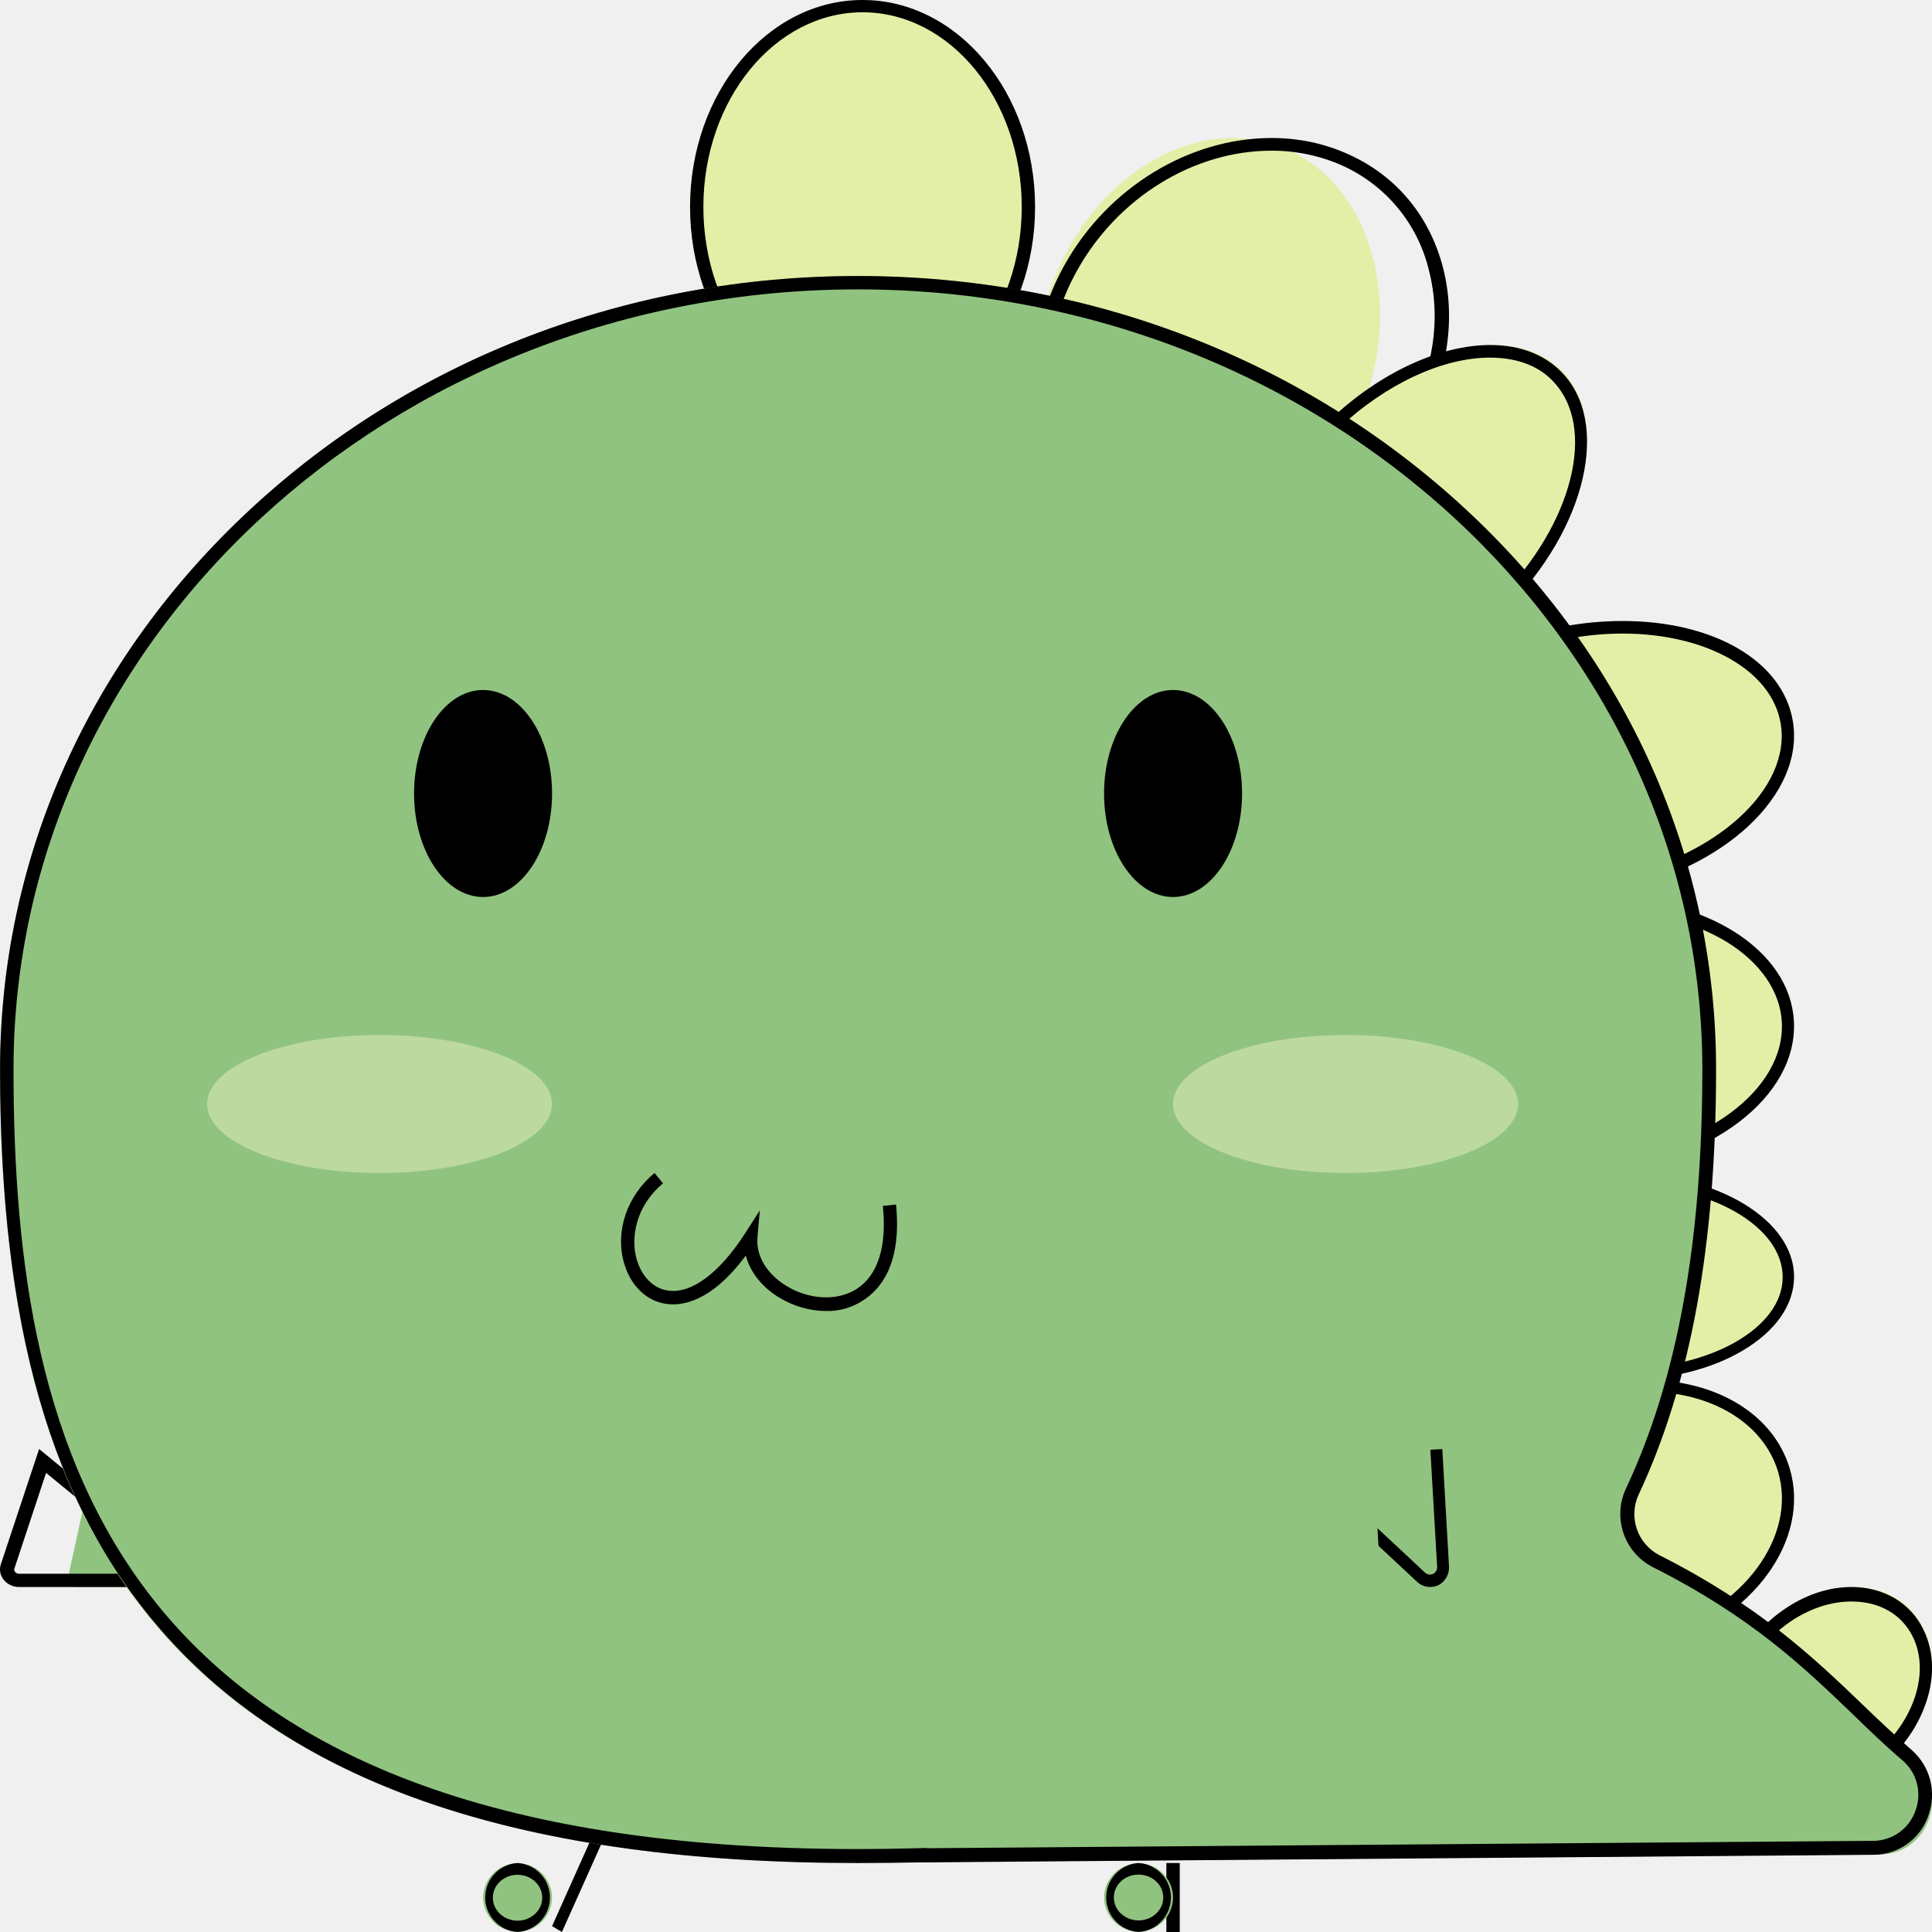
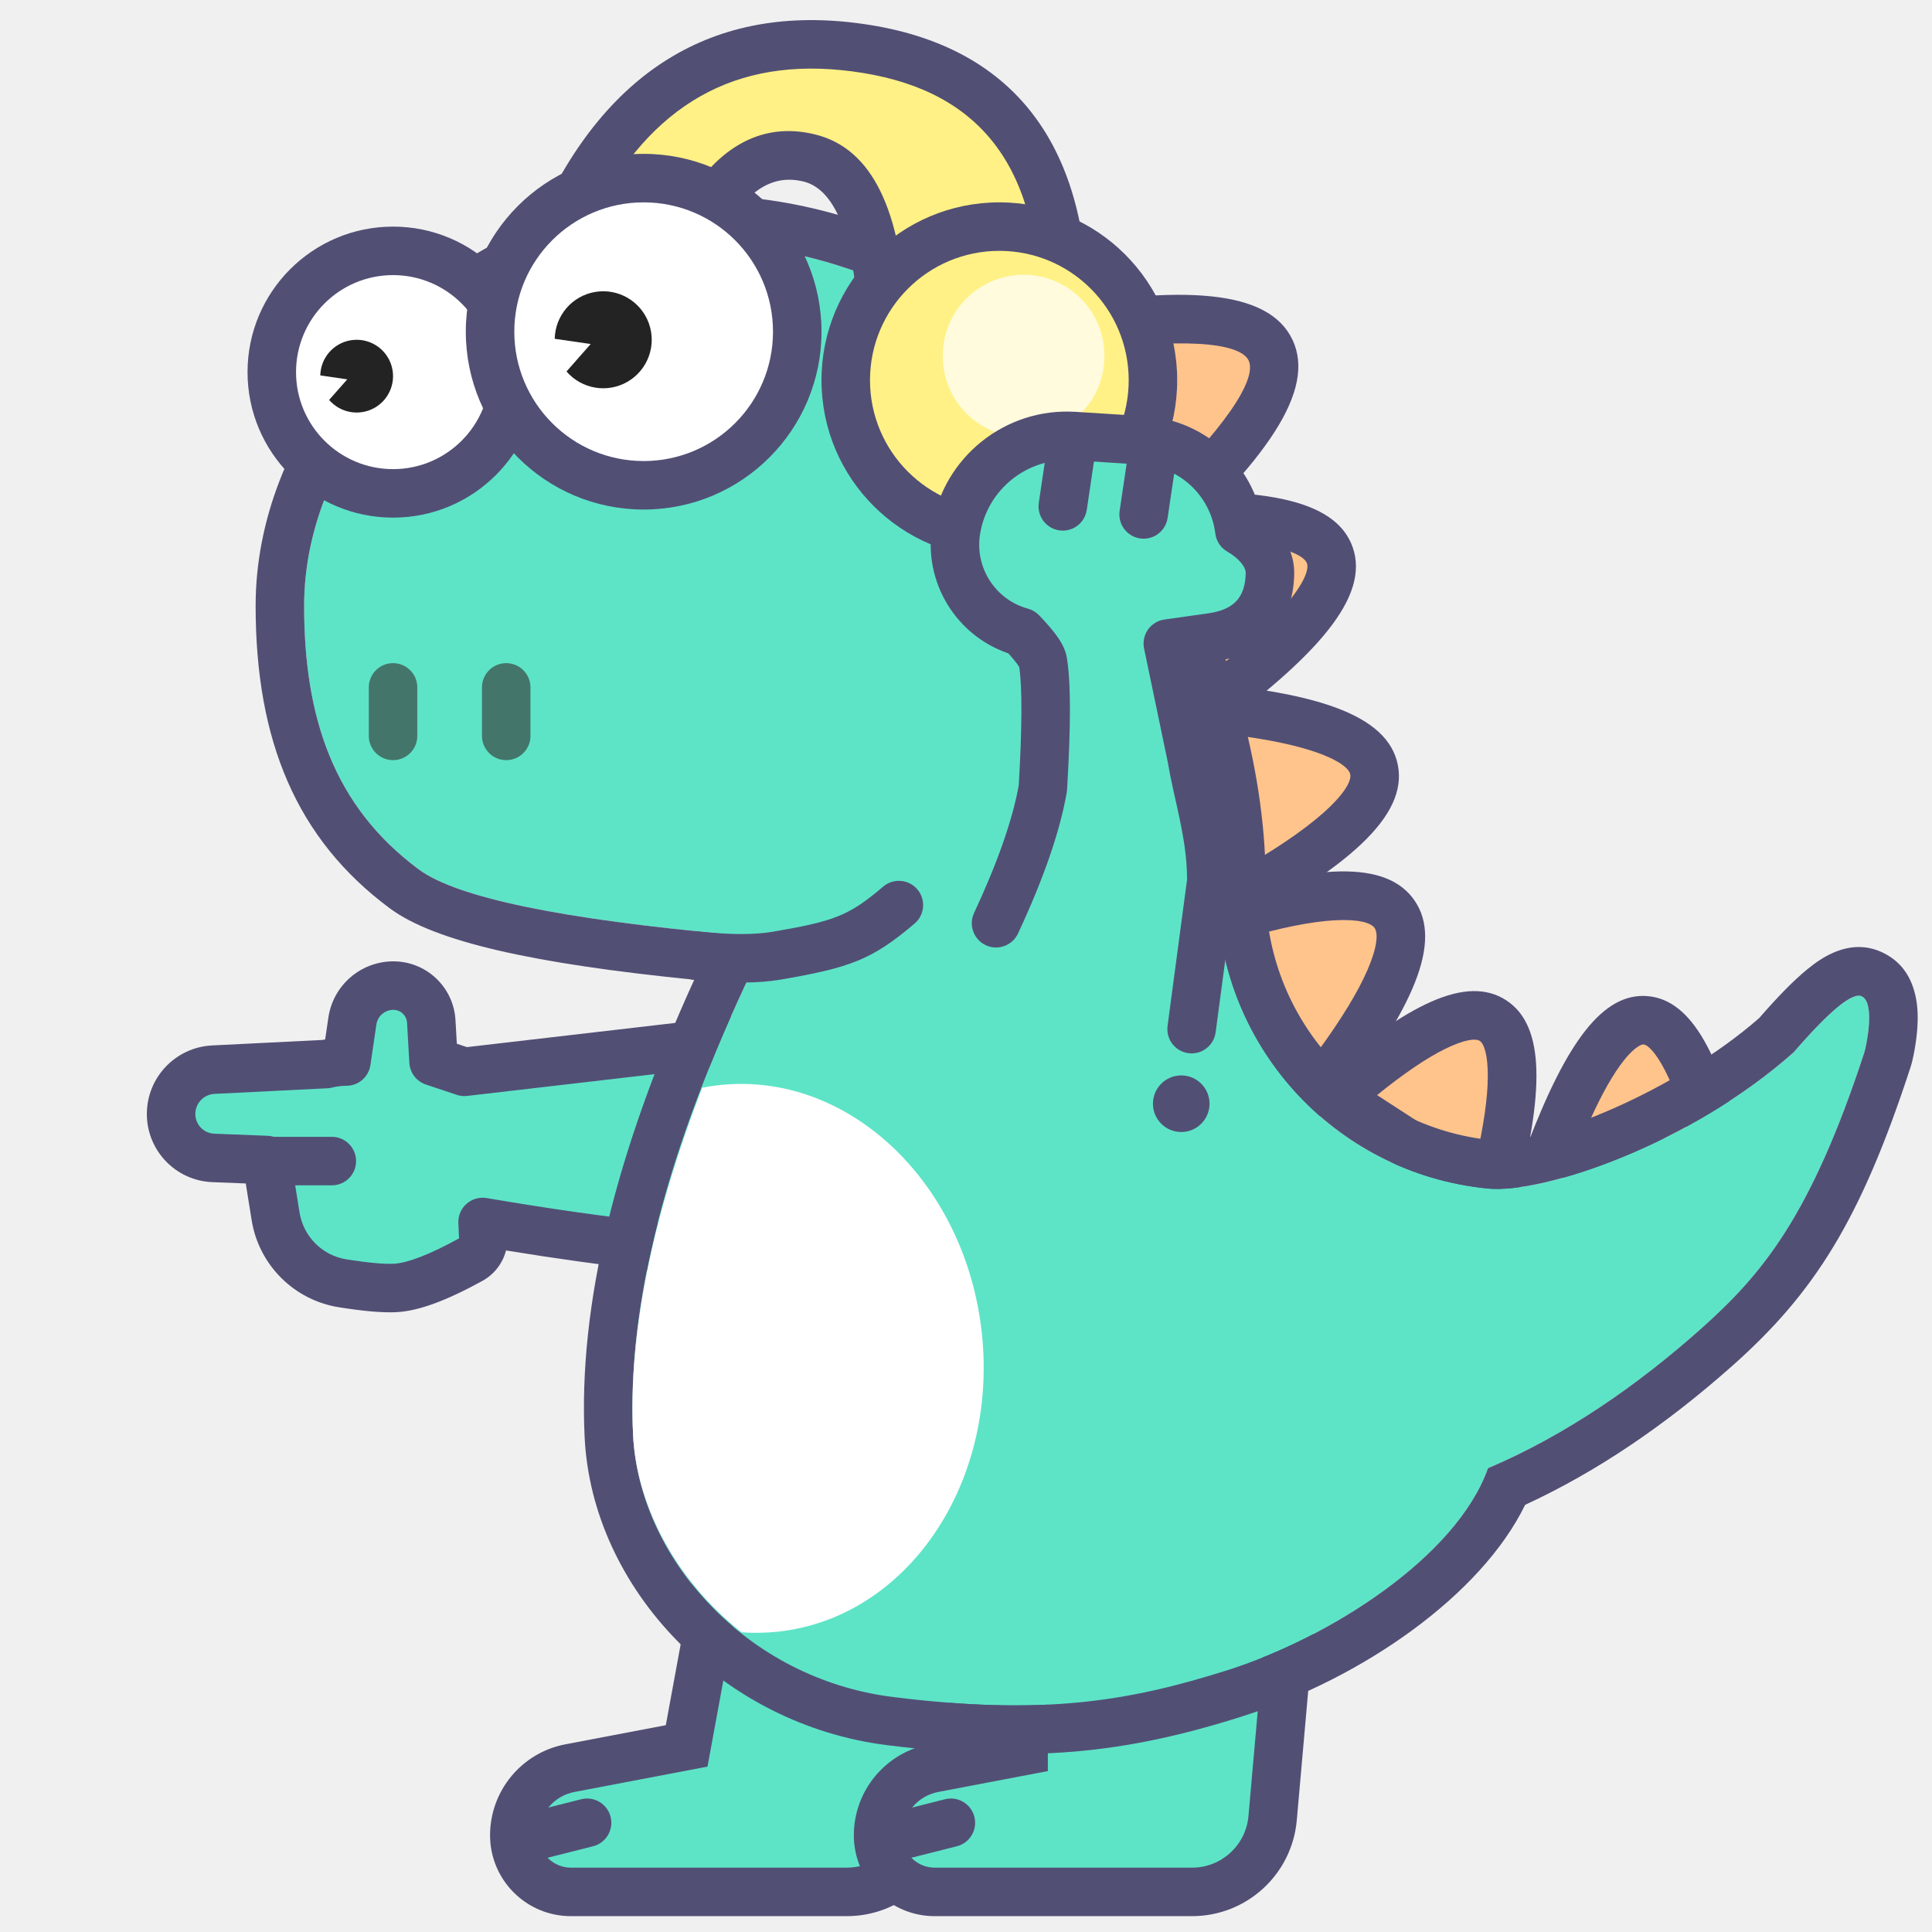
- <svg xmlns="http://www.w3.org/2000/svg" t="1776097872046" class="icon" viewBox="0 0 1024 1024" version="1.1" p-id="12837" width="200" height="200">
-   <path d="M365.745 109.714c0 60.599 40.96 109.714 91.429 109.714S548.603 170.313 548.603 109.714s-40.96-109.714-91.429-109.714S365.745 49.115 365.745 109.714z" fill="#E3EFA7" p-id="12838" />
-   <path d="M457.174 219.429C406.705 219.429 365.745 170.24 365.745 109.714s40.96-109.714 91.429-109.714S548.603 49.189 548.603 109.714s-40.96 109.714-91.429 109.714z m0-212.919c-46.482 0-84.37 46.336-84.37 103.205 0 56.869 37.888 103.205 84.37 103.205S541.544 166.583 541.544 109.714c0-56.869-37.888-103.205-84.37-103.205z" fill="#000000" p-id="12839" />
-   <path d="M561.915 140.288c-26.222 55.808-12.544 120.137 30.61 143.653 43.154 23.515 99.365-2.67 125.623-58.514 26.222-55.808 12.544-120.137-30.61-143.653-43.154-23.515-99.365 2.67-125.623 58.514z" fill="#E3EFA7" p-id="12840" />
-   <path d="M642.555 292.571c-14.629 0-28.379-2.962-41.07-8.777-51.675-23.515-68.389-88.137-37.047-143.726C587.295 99.365 630.303 73.143 673.933 73.143c14.629 0 28.379 2.962 41.07 8.777 25.234 11.41 42.862 32.805 49.883 60.16 6.875 27.063 2.377 56.795-12.69 83.749C729.192 266.277 686.184 292.571 642.555 292.571z m31.232-212.699c-40.96 0-81.262 24.759-102.766 63.269-29.44 52.37-14.19 112.823 33.755 134.766 11.63 5.23 24.32 7.936 37.778 7.936 40.96 0 81.262-24.759 102.766-63.269 14.336-25.454 18.651-53.577 12.069-79.177a81.737 81.737 0 0 0-45.824-55.589 91.282 91.282 0 0 0-37.778-7.936z" fill="#000000" p-id="12841" />
-   <path d="M705.86 222.72c-44.288 41.691-60.526 98.597-36.315 127.049 24.247 28.489 79.799 17.774 124.087-23.918 44.288-41.691 60.526-98.597 36.315-127.049-24.247-28.489-79.799-17.774-124.087 23.918z" fill="#E3EFA7" p-id="12842" />
-   <path d="M709.736 365.714c-16.823 0-30.537-5.742-39.717-16.457-12.069-14.153-14.885-35.401-8.046-59.611 6.766-23.662 22.199-47.726 43.337-67.474C731.387 197.559 763.094 182.857 789.864 182.857c16.823 0 30.537 5.742 39.717 16.457 24.576 28.709 8.777 85.797-35.255 127.269C768.031 350.976 736.507 365.714 709.736 365.714z m79.982-176.165c-25.344 0-55.259 14.043-80.347 37.559-20.261 18.981-34.889 41.947-41.399 64.402-6.217 21.943-3.95 40.923 6.619 53.358 8.046 9.362 20.114 14.263 35.035 14.263 25.344 0 55.259-14.007 80.347-37.522 41.399-38.912 56.942-91.685 34.743-117.76-7.863-9.509-19.968-14.299-34.999-14.299z" fill="#000000" p-id="12843" />
-   <path d="M829.179 332.142c-60.233 11.41-103.68 52.078-97.061 90.807 6.656 38.766 60.855 60.891 121.051 49.481 60.233-11.41 103.68-52.078 97.061-90.807-6.656-38.766-60.855-60.891-121.051-49.481z" fill="#E3EFA7" p-id="12844" />
-   <path d="M822.413 475.429c-48.494 0-84.846-21.248-90.258-52.846-6.729-38.839 36.608-79.397 96.841-90.587A172.251 172.251 0 0 1 859.935 329.143c48.494 0 84.846 21.248 90.258 52.846 6.729 38.839-36.608 79.397-96.841 90.587a170.057 170.057 0 0 1-30.939 2.853z m37.522-139.63c-9.728 0-19.895 0.987-29.769 2.889-56.503 10.459-97.646 47.653-91.429 82.651 4.864 27.794 39.278 47.287 83.785 47.287 9.765 0 19.895-0.951 29.769-2.853 56.539-10.496 97.646-47.689 91.429-82.688-4.864-27.794-39.387-47.287-83.749-47.287z" fill="#000000" p-id="12845" />
-   <path d="M836.785 475.831c-60.526 4.315-107.666 40.338-105.253 80.494 2.45 40.192 53.467 69.266 114.03 64.987 60.526-4.315 107.666-40.338 105.253-80.494-2.45-40.192-53.467-69.266-114.03-64.987z" fill="#E3EFA7" p-id="12846" />
-   <path d="M834.006 621.714c-56.064 0-100.206-28.233-102.437-65.463-2.487-40.229 44.654-76.251 105.179-80.421 3.913-0.256 7.826-0.402 11.593-0.402 56.064 0 100.206 28.233 102.437 65.463 2.487 40.229-44.654 76.251-105.179 80.421-3.767 0.256-7.68 0.402-11.593 0.402z m14.336-139.337c-3.657 0-7.424 0.146-11.227 0.439-56.832 3.877-101.266 36.681-99.035 72.997 1.061 15.982 11.227 30.866 28.745 41.691 17.92 11.154 41.691 17.262 67.291 17.262 3.657 0 7.461-0.146 11.227-0.439 56.832-3.877 101.303-36.681 99.035-72.997-1.024-15.982-11.227-30.866-28.745-41.838-17.92-10.971-41.801-17.115-67.291-17.115z" fill="#000000" p-id="12847" />
-   <path d="M859.716 621.714c-50.469-0.219-91.538 24.137-91.685 54.455-0.146 30.281 40.667 55.04 91.173 55.259 50.469 0.219 91.538-24.137 91.685-54.455 0.146-30.281-40.667-55.04-91.173-55.259z" fill="#E3EFA7" p-id="12848" />
-   <path d="M859.972 731.429h-0.622c-24.137-0.11-46.994-5.778-64.073-15.872-17.554-10.459-27.246-24.43-27.246-39.351 0.11-14.775 9.801-28.635 27.392-38.985 17.079-9.984 39.68-15.506 63.634-15.506h0.658c50.469 0.256 91.429 25.015 91.173 55.223-0.11 14.775-9.801 28.635-27.392 38.985-16.823 9.984-39.424 15.506-63.525 15.506z m-0.731-103.57c-46.629 0-84.663 21.76-84.809 48.457 0 12.8 8.558 24.905 24.247 34.194 16.201 9.618 37.815 14.921 60.782 14.994h0.622c46.592 0 84.663-21.76 84.773-48.457 0.146-26.953-38.034-48.969-85.029-49.189h-0.622z" fill="#000000" p-id="12849" />
-   <path d="M839.126 736.439c-49.189 14.702-80.018 57.088-68.754 94.72 11.191 37.632 60.197 56.21 109.422 41.545 49.189-14.702 80.018-57.088 68.754-94.72-11.191-37.632-60.197-56.21-109.422-41.545z" fill="#E3EFA7" p-id="12850" />
-   <path d="M846.513 877.714c-37.632 0-67.584-18.322-76.142-46.811-11.337-37.669 19.383-80.018 68.498-94.537 11.081-3.291 22.309-4.937 33.536-4.937 37.632 0 67.584 18.322 76.142 46.811 11.337 37.669-19.383 80.018-68.498 94.537a123.063 123.063 0 0 1-33.536 4.937z m25.893-140.069c-10.606 0-21.175 1.463-31.634 4.645-45.787 13.531-74.459 52.48-64.256 86.747 7.79 25.673 35.182 42.35 69.998 42.35 10.606 0 21.175-1.499 31.634-4.681 45.787-13.531 74.459-52.48 64.256-86.711-7.79-25.673-35.182-42.386-69.998-42.386z" fill="#000000" p-id="12851" />
-   <path d="M947.926 851.895c-27.941 17.993-41.033 52.37-29.294 76.727 11.703 24.357 43.886 29.513 71.79 11.483 27.941-17.993 41.033-52.37 29.294-76.727-11.703-24.357-43.886-29.513-71.79-11.483z" fill="#E3EFA7" p-id="12852" />
-   <path d="M956.923 950.857c-17.042 0-31.342-8.411-38.181-22.674-11.922-24.503 1.061-58.77 28.891-76.507 10.752-6.949 22.418-10.533 33.682-10.533 17.079 0 31.378 8.411 38.181 22.674 5.925 12.069 6.034 26.77 0.366 41.326-5.486 14.299-15.835 26.77-29.074 35.328a63.927 63.927 0 0 1-33.865 10.386z m24.393-102.034c-10.24 0-20.699 3.291-30.537 9.435-24.686 15.799-36.498 45.568-26.258 66.304 5.778 11.849 17.701 18.798 32.549 18.798 10.24 0 20.736-3.291 30.574-9.509 12.069-7.643 21.358-18.907 26.331-31.707 4.754-12.288 4.754-24.613-0.11-34.56-5.888-11.995-17.701-18.761-32.549-18.761z" fill="#000000" p-id="12853" />
-   <path d="M50.975 768l-14.153 64.512c-0.951 4.389 1.39 8.631 4.571 8.631H109.745l-58.77-73.143z" fill="#90C380" p-id="12854" />
-   <path d="M109.745 841.143H10.161a10.277 10.277 0 0 1-8.155-3.803 8.558 8.558 0 0 1-1.536-8.302L20.731 768 109.745 841.143zM24.424 780.654l-16.713 50.469a1.829 1.829 0 0 0 0.293 2.011 2.706 2.706 0 0 0 2.011 0.987h79.47L24.424 780.654zM323.944 950.857l5.23 3.109L297.832 1024 292.603 1020.891z" fill="#000000" p-id="12855" />
-   <path d="M1014.267 933.339c-36.059-31.122-63.195-67.95-133.705-103.607a28.197 28.197 0 0 1-12.8-37.12c30.61-65.207 41.07-142.665 41.07-225.829C908.831 334.555 705.494 146.286 454.504 146.286S0.031 334.702 0.031 566.93C0.031 799.159 75.588 987.429 454.358 987.429c10.789 0 21.394-0.146 31.744-0.439l510.354-4.096c25.6 0 37.339-32.585 17.81-49.554z" fill="#90C380" p-id="12856" />
-   <path d="M454.651 987.429c-176.128 0-296.887-40.302-369.189-123.319C27.094 797.257 0.031 702.83 0.031 566.857c0-112.457 47.36-218.112 133.339-297.545C219.204 189.915 333.307 146.286 454.797 146.286s235.593 43.776 321.426 123.026c85.979 79.433 133.339 185.051 133.339 297.545 0 92.599-13.422 166.4-41.07 225.353a24.539 24.539 0 0 0 10.971 32.037c53.029 26.807 82.139 54.638 107.813 79.287 8.704 8.411 16.969 16.201 25.819 23.881 9.984 8.704 13.531 22.309 8.96 34.926a30.757 30.757 0 0 1-29.074 20.736l-506.953 4.059c-10.715 0.146-21.248 0.293-31.378 0.293z m0-834.048C207.793 153.381 7.163 338.761 7.163 566.711c0 204.361 53.175 413.33 447.488 413.33 10.24 0 20.846-0.146 31.378-0.439l5.12-0.146v0.146l501.541-3.913a23.771 23.771 0 0 0 22.528-15.945 23.991 23.991 0 0 0-6.949-26.807c-9.033-7.68-17.298-15.653-26.112-24.21-26.551-25.49-53.906-51.749-106.13-78.117a31.671 31.671 0 0 1-14.263-41.582c27.246-57.966 40.521-130.706 40.521-222.318-0.146-227.84-200.923-413.33-447.634-413.33z" fill="#000000" p-id="12857" />
-   <path d="M219.46 420.571c0 30.281 16.384 54.857 36.571 54.857s36.571-24.576 36.571-54.857S276.219 365.714 256.031 365.714s-36.571 24.576-36.571 54.857zM585.174 420.571c0 30.281 16.384 54.857 36.571 54.857s36.571-24.576 36.571-54.857-16.384-54.857-36.571-54.857-36.571 24.576-36.571 54.857z" fill="#000000" p-id="12858" />
-   <path d="M109.745 585.143c0 20.187 40.96 36.571 91.429 36.571S292.603 605.33 292.603 585.143s-40.96-36.571-91.429-36.571-91.429 16.384-91.429 36.571zM621.745 585.143c0 20.187 40.96 36.571 91.429 36.571s91.429-16.384 91.429-36.571-40.96-36.571-91.429-36.571-91.429 16.384-91.429 36.571z" fill="#BCD9A1" p-id="12859" />
-   <path d="M757.864 841.143a10.021 10.021 0 0 1-6.693-2.67L694.888 785.957l4.169-4.937 56.283 52.553c1.755 1.573 3.657 0.914 4.169 0.658a3.986 3.986 0 0 0 2.194-3.877l-3.584-61.952 6.327-0.402 3.547 61.989a10.606 10.606 0 0 1-5.669 10.24 12.617 12.617 0 0 1-4.462 0.914zM618.198 987.429h7.095v36.571h-7.095z" fill="#000000" p-id="12860" />
-   <path d="M381.361 621.714c-38.766 32.987 1.573 101.961 46.19 30.245-3.182 37.925 76.91 60.233 69.595-16.018l163.255 149.211 58.953 54.016c4.901 4.535 12.471 0.731 12.069-5.998l-3.694-63.781" fill="#90C380" p-id="12861" />
-   <path d="M437.791 694.857c-8.302 0-16.969-2.377-24.869-7.168-9.216-5.632-15.36-13.531-17.627-22.235-18.359 24.869-34.231 26.88-42.35 25.6-10.533-1.536-19.054-9.984-22.309-22.089-4.608-16.713 1.829-35.291 16.274-47.25l4.498 5.486c-14.994 12.507-16.969 29.403-14.043 39.936 2.67 9.435 8.85 15.762 16.713 16.896 12.434 1.829 27.319-9.289 40.96-30.537l7.68-11.959-1.243 14.226c-0.841 9.838 4.901 19.383 15.25 25.746 12.069 7.424 26.953 8.155 37.047 1.829 11.483-7.205 16.384-22.528 14.153-44.178l6.985-0.731c3.109 30.976-7.826 44.763-17.518 50.834a33.792 33.792 0 0 1-19.602 5.595z" fill="#000000" p-id="12862" />
-   <path d="M256.031 1005.714a18.286 18.286 0 0 0 36.571 0 18.286 18.286 0 0 0-36.571 0z" fill="#90C380" p-id="12863" />
-   <path d="M274.317 1024a18.322 18.322 0 0 1 0-36.571 18.322 18.322 0 0 1 0 36.571z m0-30.318c-7.278 0-13.093 5.413-13.093 12.142 0 6.766 5.925 12.178 13.093 12.178 7.168 0 13.093-5.413 13.093-12.178 0-6.729-5.925-12.142-13.093-12.142z" fill="#000000" p-id="12864" />
-   <path d="M585.174 1005.714a18.286 18.286 0 0 0 36.571 0 18.286 18.286 0 0 0-36.571 0z" fill="#90C380" p-id="12865" />
-   <path d="M603.46 1024a18.322 18.322 0 0 1 0-36.571 18.322 18.322 0 0 1 0 36.571z m0-30.427c-7.278 0-13.093 5.376-13.093 12.142 0 6.766 5.925 12.142 13.093 12.142 7.168 0 13.093-5.376 13.093-12.142 0-6.766-5.925-12.142-13.093-12.142z" fill="#000000" p-id="12866" />
+ <svg xmlns="http://www.w3.org/2000/svg" t="1776139107227" class="icon" viewBox="0 0 1024 1024" version="1.1" p-id="13584" width="200" height="200">
+   <path d="M393.007 865.146c-36.45-28.887-55.748-68.996-57.462-104.709-2.537-52.877 9.679-114.191 36.647-183.945a106.68 106.68 0 0 1 9.435-1.414c68.25-7.177 130.395 51.874 138.806 131.891 8.407 80.016-40.1 150.696-108.346 157.869a107.357 107.357 0 0 1-19.08 0.308z" fill="#FFFFFF" p-id="13585" />
+   <path d="M405.433 1002.748h43.451a42.847 42.847 0 0 0 39.967-27.4l61.099-158.083c0.866-2.232 1.538-4.542 2.018-6.89 4.726-23.184-10.24-45.812-33.429-50.538l-76.888-15.678-0.81-0.154c-23.274-4.276-45.61 11.123-49.886 34.393l-27.011 146.964-61.888 11.787A36.248 36.248 0 0 0 272.595 972.755a29.993 29.993 0 0 0 29.993 29.993h102.845z" fill="#5DE4C7" p-id="13586" />
+   <path d="M352.89 914.385l25.421-138.305c5.561-30.258 34.594-50.276 64.853-44.715l1.054 0.201 76.893 15.673c30.143 6.144 49.599 35.558 43.459 65.701a56.63 56.63 0 0 1-2.622 8.959l-61.108 158.087A55.714 55.714 0 0 1 448.884 1015.602H302.588c-23.664 0-42.847-19.187-42.847-42.847 0-23.574 16.753-43.824 39.912-48.232l53.237-10.138zM448.884 989.894a29.984 29.984 0 0 0 27.975-19.182l61.104-158.083a29.993 29.993 0 0 0-21.985-40.203l-76.893-15.665c-16.86-3.106-32.491 7.674-35.49 23.964l-28.6 155.619-70.53 13.432A23.394 23.394 0 0 0 285.449 972.755a17.139 17.139 0 0 0 17.139 17.139h146.296z" fill="#524F75" p-id="13587" />
+   <path d="M288.02 985.215l26.299-6.646a12.854 12.854 0 0 0-6.303-24.928l-26.299 6.65a12.854 12.854 0 1 0 6.303 24.924z" fill="#524F75" p-id="13588" />
+   <path d="M593.945 1002.748h37.894a42.847 42.847 0 0 0 42.68-39.08l9.015-102.155a42.898 42.898 0 0 0-2.511-18.66c-8.227-22.186-32.881-33.502-55.067-25.28l-55.478 20.566a42.842 42.842 0 0 0-27.949 40.173v49.758l-47.663 9.079A36.248 36.248 0 0 0 465.405 972.755a29.993 29.993 0 0 0 29.993 29.993h98.547z" fill="#5DE4C7" p-id="13589" />
+   <path d="M529.675 917.436v-39.123c0-23.296 14.495-44.132 36.334-52.226l55.474-20.566c28.844-10.695 60.898 4.019 71.588 32.868 2.875 7.747 3.989 16.029 3.265 24.255l-9.015 102.155A55.701 55.701 0 0 1 631.839 1015.602H495.398c-23.664 0-42.847-19.187-42.847-42.847 0-23.574 16.753-43.824 39.912-48.232l37.212-7.087zM631.839 989.894a29.993 29.993 0 0 0 29.877-27.358l9.011-102.155a29.993 29.993 0 0 0-40.302-30.76l-55.469 20.566a29.993 29.993 0 0 0-19.572 28.125v60.397l-58.109 11.067A23.394 23.394 0 0 0 478.259 972.755a17.139 17.139 0 0 0 17.139 17.139h136.441z" fill="#524F75" p-id="13590" />
+   <path d="M480.83 985.215l26.299-6.646a12.854 12.854 0 0 0-6.303-24.928l-26.299 6.65a12.854 12.854 0 1 0 6.303 24.924z" fill="#524F75" p-id="13591" />
+   <path d="M141.296 614.831l4.765 29.808a42.851 42.851 0 0 0 35.606 35.554c12.567 1.992 21.959 2.798 28.185 2.421 9.323-0.566 22.542-5.561 39.65-14.988a12.841 12.841 0 0 0 6.637-11.817l-0.356-8.137c32.778 5.583 62.021 9.765 87.729 12.554 29.813 3.239 77.608 16.247 143.391 39.029a12.854 12.854 0 0 0 17.062-12.143v-134.534a12.854 12.854 0 0 0-14.336-12.768l-243.506 28.287-16.316-5.463-1.234-21.303a20.104 20.104 0 0 0-20.069-18.938 21.963 21.963 0 0 0-21.732 18.767l-3.162 21.47c-3.693 0-7.275 0.463-10.699 1.337l-59.857 2.978a23.536 23.536 0 0 0-22.366 23.501 23.291 23.291 0 0 0 22.375 23.274l28.236 1.11z" fill="#5DE4C7" p-id="13592" />
+   <path d="M112.559 626.567a36.145 36.145 0 0 1-34.723-36.12 36.39 36.39 0 0 1 34.582-36.343l58.657-2.918c0.424-0.094 0.844-0.189 1.268-0.274l1.71-11.629a34.821 34.821 0 0 1 34.449-29.748 32.958 32.958 0 0 1 32.902 31.047l0.733 12.618 5.352 1.791 240.661-27.953a25.708 25.708 0 0 1 28.673 25.537v134.534a25.708 25.708 0 0 1-34.123 24.29c-64.93-22.49-111.967-35.293-140.571-38.399-22.1-2.395-46.741-5.806-73.928-10.236a25.695 25.695 0 0 1-12.494 16.119c-18.638 10.266-33.408 15.849-45.079 16.56-7.357 0.446-17.563-0.437-30.974-2.562a55.701 55.701 0 0 1-46.287-46.219l-3.102-19.405-17.704-0.69z m130.387 21.663a12.854 12.854 0 0 1 14.996-13.231c32.533 5.544 61.524 9.692 86.957 12.447 31.021 3.368 79.579 16.586 146.214 39.667v-134.534l-243.506 28.283a12.751 12.751 0 0 1-5.561-0.583l-16.316-5.454a12.858 12.858 0 0 1-8.754-11.449l-1.238-21.303a7.25 7.25 0 0 0-7.237-6.83c-4.52 0-8.355 3.312-9.015 7.785l-3.158 21.479a12.85 12.85 0 0 1-12.717 10.977c-2.571 0-5.09 0.317-7.524 0.938-0.831 0.214-1.68 0.343-2.537 0.386l-59.861 2.974a10.677 10.677 0 0 0-10.15 10.665 10.433 10.433 0 0 0 10.026 10.429l28.236 1.114a12.85 12.85 0 0 1 12.19 10.81l4.765 29.808a30.001 30.001 0 0 0 24.924 24.89c11.719 1.86 20.305 2.592 25.395 2.284 6.984-0.42 18.647-4.829 34.222-13.411l-0.351-8.141z" fill="#524F75" p-id="13593" />
+   <path d="M141.592 628.251h34.286a12.854 12.854 0 1 0 0-25.708h-34.286a12.854 12.854 0 0 0 0 25.708z" fill="#524F75" p-id="13594" />
+   <path d="M672.586 184.034c9.353 18.356-12.918 53.425-66.802 105.21l-55.739-109.405c72.347-15.558 113.192-14.161 122.541 4.195z" fill="#FFC48B" p-id="13595" />
+   <path d="M661.823 191.116c-4.516-9.679-35.738-12.644-91.876-4.002l37.332 80.055c41.763-39.312 59.154-66.16 54.544-76.053z m23.296-10.862c12.353 26.488-13.197 63.782-73.499 117.82a12.854 12.854 0 0 1-20.228-4.139l-51.892-111.281a12.854 12.854 0 0 1 9.388-18.086c79.133-14.152 123.758-11.063 136.231 15.686z" fill="#524F75" p-id="13596" />
+   <path d="M702.377 289.004c8.192 16.796-12.563 48.258-62.26 94.383l-48.828-100.128c65.864-12.965 102.896-11.05 111.089 5.746z" fill="#FFC48B" p-id="13597" />
+   <path d="M637.996 359.718c19.525-14.906 33.986-27.906 43.314-38.862 9.568-11.243 12.575-18.835 11.397-22.259-1.135-3.286-7.892-7.104-22.027-9.589-13.989-2.455-33.279-3.149-57.727-2.018l25.044 72.728z m79.018-69.493c8.895 25.828-17.914 57.312-77.921 100.694a12.854 12.854 0 0 1-19.684-6.234l-36.27-105.33a12.854 12.854 0 0 1 11.222-17.006c73.341-5.304 113.668 1.774 122.653 27.876z" fill="#524F75" p-id="13598" />
+   <path d="M726.286 401.528c6.084 17.674-18.351 46.369-73.298 86.092l-36.27-105.33c66.956-4.846 103.483 1.568 109.567 19.238z" fill="#FFC48B" p-id="13599" />
+   <path d="M701.289 430.925c11.042-9.799 15.073-16.899 14.384-20.455-0.664-3.411-6.83-8.132-20.476-12.558-13.505-4.379-32.512-7.751-56.883-10.035l14.679 75.509c21.402-12.044 37.534-22.906 48.297-32.461z m39.616-25.361c5.214 26.813-25.717 54.265-91.173 88.873a12.858 12.858 0 0 1-18.63-8.912l-21.256-109.353a12.854 12.854 0 0 1 13.48-15.275c73.362 4.949 112.314 17.571 117.58 44.668z" fill="#524F75" p-id="13600" />
+   <path d="M740.112 485.931c9.503 15.206-5.262 46.129-44.282 92.759l-56.639-90.634c57.779-16.625 91.418-17.331 100.921-2.125z" fill="#FFC48B" p-id="13601" />
+   <path d="M724.717 514.275c5.266-12.091 5.84-19.461 3.86-22.396-1.894-2.811-8.591-4.803-21.338-4.092-12.293 0.69-28.489 3.92-48.451 9.718l40.014 59.321c12.284-16.86 20.926-31.09 25.914-42.551z m25.172-36.767c14.679 21.753-0.544 56.729-41.531 109.34a12.858 12.858 0 0 1-20.798-0.711l-59.767-88.607a12.854 12.854 0 0 1 6.68-19.41c62.899-20.502 100.583-22.61 115.416-0.613z" fill="#524F75" p-id="13602" />
+   <path d="M790.089 540.244c14.079 8.458 14.889 39.835 2.429 94.126l-83.911-50.422c40.246-37.598 67.402-52.166 81.481-43.704z" fill="#FFC48B" p-id="13603" />
+   <path d="M788.563 571.059c0.099-11.749-1.932-17.833-4.268-19.354-2.215-1.435-8.205-0.763-18.394 4.255-9.773 4.812-21.822 12.974-36.013 24.465l52.427 34.046c4.07-17.85 6.144-32.362 6.247-43.412z m9.73-40.91c20.746 13.471 20.429 48.738 4.567 108.239a12.854 12.854 0 0 1-19.422 7.468l-82.103-53.314a12.85 12.85 0 0 1-1.44-20.472c46.082-40.134 77.411-55.551 98.397-41.921z" fill="#524F75" p-id="13604" />
+   <path d="M873.528 540.865c15.202 1.868 27.79 28.287 37.774 79.266l-90.616-11.127c20.027-47.294 37.637-70.007 52.843-68.139z" fill="#FFC48B" p-id="13605" />
+   <path d="M882.406 567.19c-4.936-9.486-9.066-13.407-11.294-13.604-0.634-0.056-1.658 0.261-3.346 1.418-2.644 1.812-5.759 5.064-9.161 9.778-5.759 7.991-11.916 19.564-18.381 34.65l55.654 4.872c-4.349-15.853-8.865-28.253-13.471-37.114z m-9.053-39.218c23.54 2.061 38.836 31.471 51.926 87.797a12.858 12.858 0 0 1-13.647 15.716l-90.955-7.957a12.854 12.854 0 0 1-10.883-17.4c20.524-53.601 39.732-80.239 63.559-78.157z" fill="#524F75" p-id="13606" />
+   <path d="M284.884 146.929c51.112-20.952 109.743-26.051 177.055 0s144.817 137.306 171.348 237.212c8.124 30.593 12.07 59.338 11.839 86.242-0.72 82.351 61.579 151.609 143.545 159.574 29.701 2.888 107.627-23.784 162.02-72.231 19.17-22.143 31.201-32.024 36.107-29.637 7.352 3.578 2.232 26.998 1.367 29.637-28.476 87.159-54.36 117.927-87.223 147.097s-70.53 55.615-112.271 73.375c-16.753 47.234-84.232 89.905-137.829 106.954s-99.109 24.05-177.364 14.332-134.821-74.048-137.936-139.042c-3.316-69.15 17.807-151.377 63.374-246.685a12.845 12.845 0 0 0-10.446-18.347c-90.912-8.175-146.407-19.697-166.481-34.569C176.764 427.326 161.194 380.122 161.194 321.147c0-84.575 72.578-153.271 123.69-174.219z" fill="#5DE4C7" p-id="13607" />
+   <path d="M284.884 146.929C233.772 167.876 161.194 236.572 161.194 321.147c0 58.974 15.57 106.178 60.795 139.689 20.074 14.872 75.569 26.398 166.481 34.569a12.854 12.854 0 0 1 10.446 18.347c-45.567 95.308-66.691 177.539-63.374 246.685 3.119 64.994 59.685 129.324 137.936 139.042s123.767 2.716 177.364-14.332 121.076-59.72 137.829-106.954c41.741-17.76 79.403-44.205 112.271-73.375s58.751-59.938 87.223-147.097c0.861-2.639 5.981-26.059-1.367-29.637-4.906-2.387-16.937 7.494-36.107 29.637-54.394 48.451-132.323 75.119-162.02 72.231-81.966-7.965-144.265-77.223-143.545-159.574 0.236-26.903-3.715-55.649-11.839-86.242-26.531-99.901-104.036-211.157-171.348-237.208s-125.943-20.952-177.055 0z m672.902 366.909c4.649-3.818 9.024-6.727 13.595-8.749 8.368-3.702 17.404-4.623 26.668-0.116 10.437 5.077 15.429 13.852 17.409 23.908 1.011 5.124 1.157 10.442 0.754 16.192-0.527 7.404-2.159 16.213-3.608 20.635-26.514 81.169-50.97 119.628-94.597 158.344-34.989 31.047-71.494 55.953-109.653 73.538-23.274 47.868-86.07 91.816-149.719 112.057-63.062 20.061-112.374 24.778-188.324 15.343-87.686-10.892-156.592-82.934-160.448-163.323-3.346-69.763 16.187-150.465 58.096-242.384-85.239-8.505-137.495-20.176-161.275-37.795-49.788-36.887-71.198-89.284-71.198-160.341 0-45.537 17.833-89.31 48.391-127.126 25.858-32.002 59.823-57.997 91.255-70.881 62.033-25.429 127.229-26.839 196.088-0.189 74.802 28.951 157.89 145.302 186.919 254.591 8.694 32.735 12.948 63.756 12.695 93.067-0.604 69.026 51.622 127.079 120.326 133.763 26.865 2.609 97.382-26.334 141.244-64.784 9.945-11.419 18.291-19.932 25.382-25.751z" fill="#524F75" p-id="13608" />
+   <path d="M208.325 351.479a12.854 12.854 0 0 1 12.854 12.854v25.708a12.854 12.854 0 1 1-25.708 0v-25.708a12.854 12.854 0 0 1 12.854-12.854zM268.311 351.479a12.854 12.854 0 0 1 12.854 12.854v25.708a12.854 12.854 0 1 1-25.708 0v-25.708a12.854 12.854 0 0 1 12.854-12.854z" fill="#44756A" p-id="13609" />
+   <path d="M367.655 519.318c18.72 1.954 34.037 1.954 46.133-0.111 36.99-6.328 48.567-10.656 70.963-29.701a12.854 12.854 0 1 0-16.654-19.585c-18.218 15.493-25.794 18.321-58.649 23.943-9.452 1.615-22.55 1.615-39.128-0.116a12.854 12.854 0 1 0-2.665 25.571z" fill="#524F75" p-id="13610" />
+   <path d="M393.007 865.146c-36.45-28.887-55.752-68.996-57.466-104.709-2.532-52.877 9.679-114.191 36.647-183.941a106.68 106.68 0 0 1 9.435-1.414c68.25-7.177 130.395 51.874 138.806 131.891 8.407 80.016-40.1 150.696-108.346 157.869-6.427 0.673-12.798 0.763-19.075 0.304z" fill="#FFFFFF" p-id="13611" />
+   <path d="M367.004 126.791L297.241 121.349C331.124 45.785 385.145 13.988 459.291 25.96 533.441 37.927 568.117 89.304 563.314 180.092H467.92c-0.985-58.019-13.925-90.124-38.828-96.324-24.902-6.196-45.597 8.141-62.089 43.022z" fill="#FFF185" p-id="13612" />
+   <path d="M432.195 71.296c30.271 7.532 45.366 40.349 48.16 95.942H550.884C551.87 90.405 521.106 48.956 457.243 38.647 394.678 28.552 348.7 51.736 317.143 110.008l42.273 3.299c18.458-34.23 43.138-49.389 72.779-42.011zM278.041 132.742l7.468-16.654C321.702 35.39 381.242 0.342 461.339 13.269 542.486 26.367 581.275 83.846 576.147 180.773L575.5 192.946H455.281l-0.214-12.635c-0.895-52.77-11.774-79.759-29.08-84.069-17.944-4.465-33.21 6.11-47.358 36.043l-3.788 8.012L278.041 132.742z" fill="#524F75" p-id="13613" />
+   <path d="M529.675 201.515m-81.409 0a81.409 81.409 0 1 0 162.817 0 81.409 81.409 0 1 0-162.817 0Z" fill="#FFF185" p-id="13614" />
+   <path d="M529.675 295.778c-52.059 0-94.263-42.204-94.263-94.263s42.204-94.263 94.263-94.263 94.263 42.204 94.263 94.263-42.204 94.263-94.263 94.263z m0-25.708c37.859 0 68.555-30.695 68.555-68.555s-30.695-68.555-68.555-68.555-68.555 30.695-68.555 68.555 30.695 68.555 68.555 68.555z" fill="#524F75" p-id="13615" />
+   <path d="M542.529 188.661m-42.847 0a42.847 42.847 0 1 0 85.693 0 42.847 42.847 0 1 0-85.693 0Z" fill="#FFFBDC" p-id="13616" />
+   <path d="M208.325 197.231m-64.27 0a64.27 64.27 0 1 0 128.54 0 64.27 64.27 0 1 0-128.54 0Z" fill="#FFFFFF" p-id="13617" />
+   <path d="M208.325 274.355C165.731 274.355 131.201 239.825 131.201 197.231S165.731 120.107 208.325 120.107s77.124 34.53 77.124 77.124-34.53 77.124-77.124 77.124z m0-25.708c28.394 0 51.416-23.022 51.416-51.416S236.72 145.815 208.325 145.815 156.909 168.836 156.909 197.231s23.022 51.416 51.416 51.416z" fill="#524F75" p-id="13618" />
+   <path d="M174.446 211.974A19.281 19.281 0 1 0 169.763 198.983l14.294 2.078-9.611 10.913z" fill="#232323" p-id="13619" />
+   <path d="M527.867 489.453c13.145-28.163 21.436-52.054 24.872-71.678 1.98-33.249 1.98-55.662 0-67.239-0.527-3.072-4.285-8.252-11.273-15.54-23.369-6.367-38.648-29.47-34.714-53.923C511.62 250.802 538.682 229.177 569.283 231.105l36.904 2.327c26.531 1.675 47.577 22.096 50.709 47.778 8.184 4.752 16.449 12.768 16.209 22.97-0.523 22.306-14.701 31.342-31.077 33.652l-23.064 3.248 12.623 60.512c3.329 20.335 10.442 40.293 10.442 65.401l-10.442 78.324" fill="#5DE4C7" p-id="13620" />
+   <path d="M620.189 410.723c0.48 2.425 1.011 4.945 1.675 7.939 0.253 1.157 0.514 2.331 0.87 3.912l0.87 3.886c3.916 17.55 5.497 27.675 5.57 39.697l-10.322 77.462a12.854 12.854 0 1 0 25.481 3.393l10.437-78.324c0.077-0.561 0.116-1.131 0.116-1.697 0-14.739-1.8-26.471-6.191-46.133l-0.874-3.908-0.848-3.818a317.061 317.061 0 0 1-1.56-7.408 213.458 213.458 0 0 1-1.135-6.213l-9.915-47.62 9.465-1.333c24.898-3.505 41.51-19.178 42.135-46.077 0.296-12.674-6.658-23.24-17.34-30.974A67.423 67.423 0 0 0 607.001 220.608l-36.904-2.327C532.884 215.929 499.978 242.224 494.061 279.034c-4.739 29.5 12.623 57.779 40.362 67.244 2.018 2.207 3.591 4.092 4.7 5.621 0.488 0.673 0.848 1.225 1.08 1.628 1.615 10.523 1.581 31.694-0.249 62.745-3.295 18.244-11.187 40.88-23.733 67.749a12.854 12.854 0 0 0 23.291 10.879c13.587-29.101 22.233-54.017 25.888-74.896 0.086-0.48 0.141-0.964 0.171-1.453 2.04-34.209 2.04-57.316-0.163-70.17-1.123-6.564-5.84-13.073-14.662-22.272a12.867 12.867 0 0 0-5.896-3.505c-17.22-4.692-28.262-21.706-25.404-39.483a46.677 46.677 0 0 1 49.025-39.179l36.904 2.327a41.707 41.707 0 0 1 38.763 36.505 12.841 12.841 0 0 0 6.303 9.559c6.341 3.681 9.893 8.179 9.816 11.551-0.308 13.278-6.761 19.358-20.022 21.226l-23.06 3.248a12.854 12.854 0 0 0-10.793 15.352l12.567 60.247c0.36 2.164 0.771 4.396 1.238 6.765z" fill="#524F75" p-id="13621" />
+   <path d="M626.08 584.993m-14.996 0a14.996 14.996 0 1 0 29.993 0 14.996 14.996 0 1 0-29.993 0Z" fill="#524F75" p-id="13622" />
+   <path d="M554.629 239.225l-4.015 27.045a12.854 12.854 0 1 0 25.425 3.775l4.019-27.045a12.854 12.854 0 0 0-25.429-3.775zM597.476 243.509l-4.015 27.045a12.854 12.854 0 1 0 25.425 3.775l4.019-27.045a12.854 12.854 0 0 0-25.429-3.775z" fill="#524F75" p-id="13623" />
+   <path d="M341.15 175.807m-81.409 0a81.409 81.409 0 1 0 162.817 0 81.409 81.409 0 1 0-162.817 0Z" fill="#FFFFFF" p-id="13624" />
+   <path d="M341.15 270.07C289.091 270.07 246.887 227.866 246.887 175.807S289.091 81.545 341.15 81.545s94.263 42.204 94.263 94.263-42.204 94.263-94.263 94.263z m0-25.708c37.859 0 68.555-30.695 68.555-68.555S379.009 107.253 341.15 107.253 272.595 137.948 272.595 175.807s30.695 68.555 68.555 68.555z" fill="#524F75" p-id="13625" />
+   <path d="M300.266 196.892A25.708 25.708 0 1 0 294.019 179.569l19.058 2.772-12.811 14.551z" fill="#232323" p-id="13626" />
</svg>
